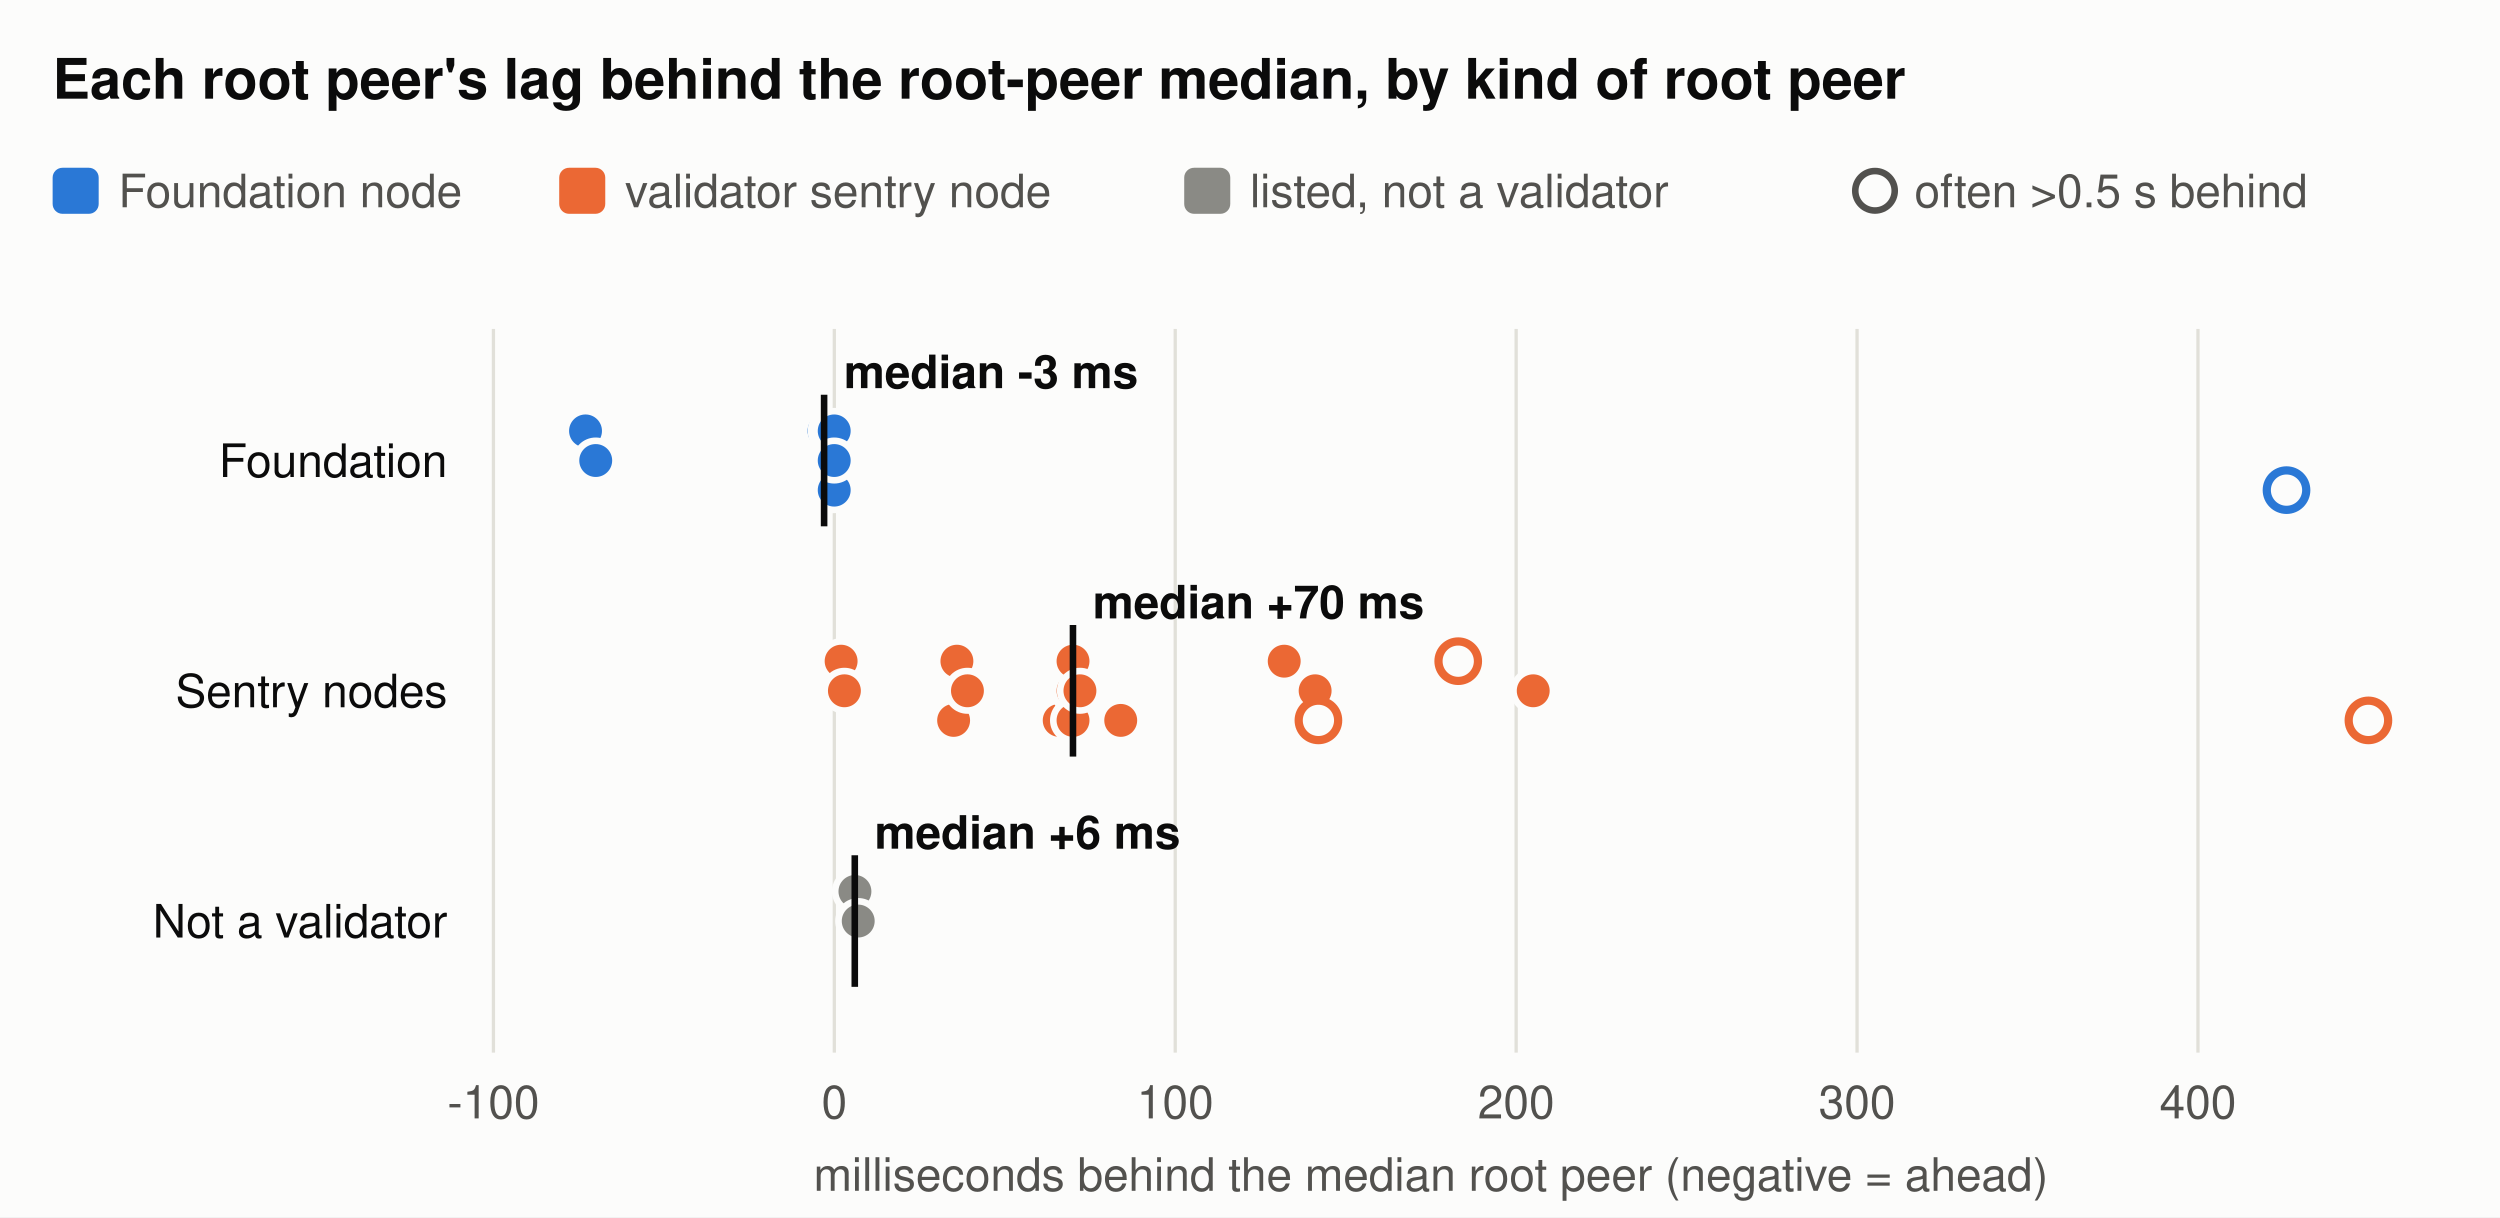
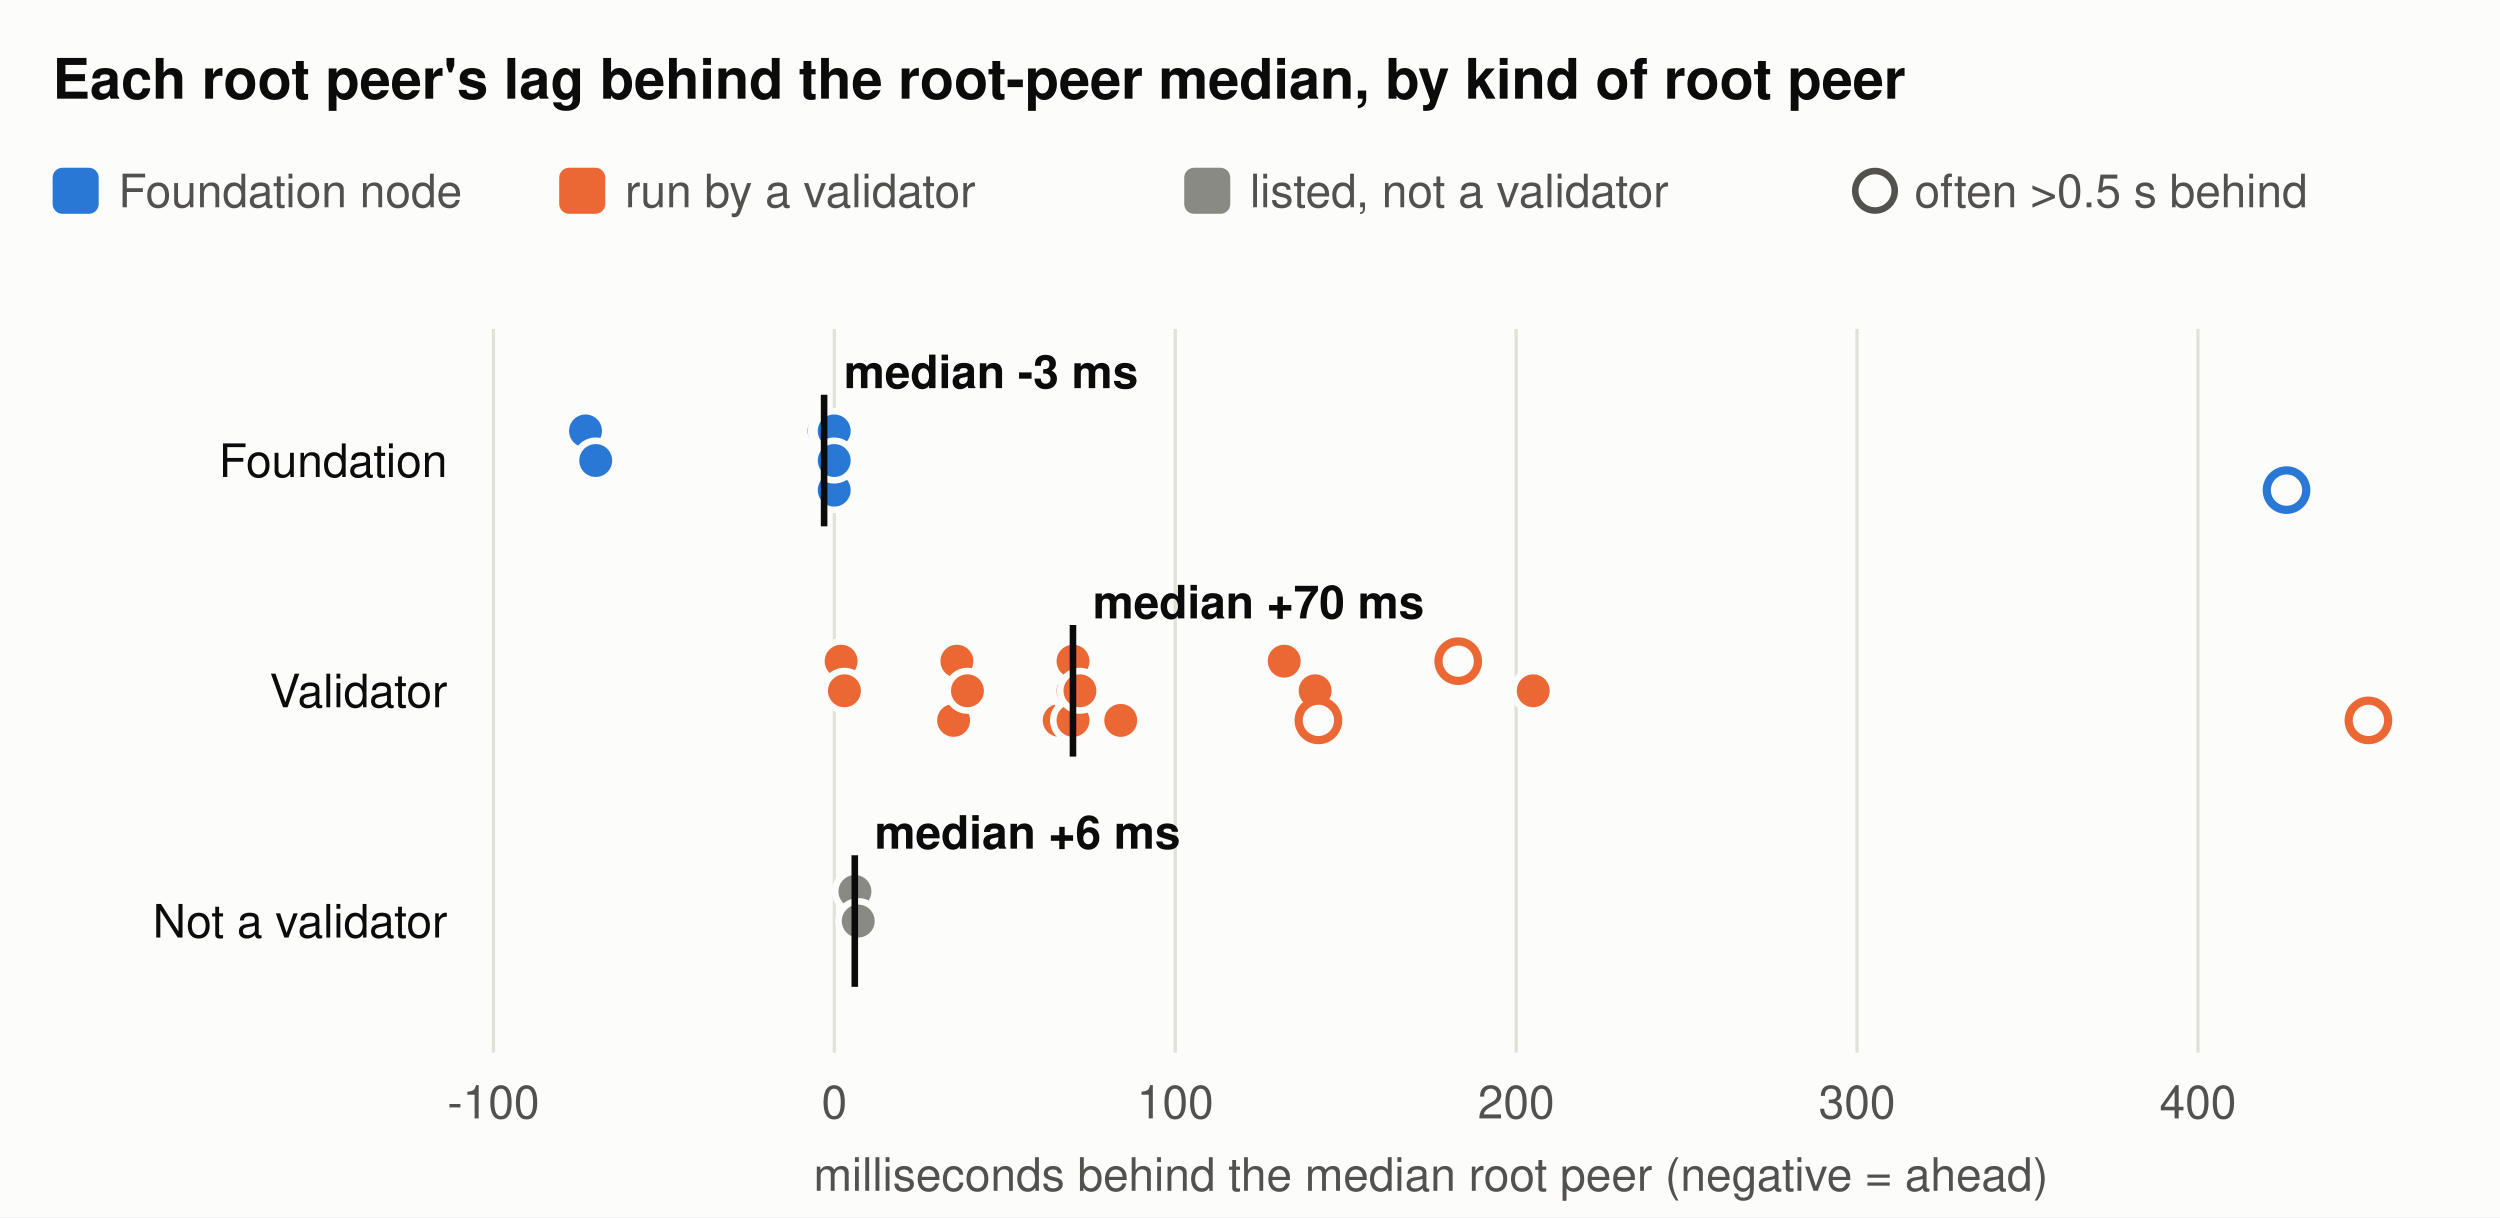
<svg xmlns="http://www.w3.org/2000/svg" viewBox="0 0 760 370" width="760" height="370" role="img" aria-labelledby="t d">
  <style>
text{font-family:Helvetica,Arial,sans-serif;fill:#52514e;font-size:14px}
.t{fill:#0b0b0b;font-size:17px;font-weight:700}.l{fill:#0b0b0b}.b{font-weight:700}.w{fill:#ffffff;font-weight:700}
.grid{stroke:#e1e0d9;stroke-width:1}.axis{stroke:#c3c2b7;stroke-width:1}
@media (prefers-color-scheme: dark){
text{fill:#c3c2b7}.t,.l{fill:#f0efec}.w{fill:#ffffff}.grid{stroke:#2c2c2a}.axis{stroke:#383835}
[fill="#fcfcfb"]{fill:#1a1a19}[stroke="#fcfcfb"]{stroke:#1a1a19}
[fill="#2a78d6"]{fill:#3987e5}[stroke="#2a78d6"]{stroke:#3987e5}[fill="#9ec5f4"]{fill:#184f95}
[fill="#eb6834"]{fill:#d95926}[stroke="#eb6834"]{stroke:#d95926}[fill="#f6b89c"]{fill:#8a3a17}
[stroke="#0b0b0b"]{stroke:#f0efec}}
</style>
  <rect width="760" height="370" fill="#fcfcfb" />
  <text class="t" x="16" y="30">Each root peer's lag behind the root-peer median, by kind of root peer</text>
  <rect x="16" y="51" width="14" height="14" rx="3" fill="#2a78d6" />
  <text x="36" y="63">Foundation node</text>
  <rect x="170" y="51" width="14" height="14" rx="3" fill="#eb6834" />
-   <text x="190" y="63">validator sentry node</text>
+   <text x="190" y="63">run by a validator</text>
  <rect x="360" y="51" width="14" height="14" rx="3" fill="#8a8a85" />
  <text x="380" y="63">listed, not a validator</text>
  <circle cx="570" cy="58" r="6" fill="#fcfcfb" stroke="#52514e" stroke-width="2" />
  <text x="582" y="63">often &gt;0.5 s behind</text>
  <line class="grid" x1="150.0" y1="100" x2="150.0" y2="320" />
  <text x="150.0" y="340" text-anchor="middle">-100</text>
  <line class="grid" x1="253.636" y1="100" x2="253.636" y2="320" />
  <text x="253.636" y="340" text-anchor="middle">0</text>
  <line class="grid" x1="357.273" y1="100" x2="357.273" y2="320" />
  <text x="357.273" y="340" text-anchor="middle">100</text>
  <line class="grid" x1="460.909" y1="100" x2="460.909" y2="320" />
  <text x="460.909" y="340" text-anchor="middle">200</text>
  <line class="grid" x1="564.545" y1="100" x2="564.545" y2="320" />
  <text x="564.545" y="340" text-anchor="middle">300</text>
  <line class="grid" x1="668.182" y1="100" x2="668.182" y2="320" />
  <text x="668.182" y="340" text-anchor="middle">400</text>
  <text x="435.0" y="362" text-anchor="middle">milliseconds behind the median root peer (negative = ahead)</text>
  <text class="l" x="136" y="145" text-anchor="end">Foundation</text>
  <circle cx="178.0" cy="131" r="6" fill="#2a78d6" stroke="#fcfcfb" stroke-width="2" />
  <circle cx="181.1" cy="140" r="6" fill="#2a78d6" stroke="#fcfcfb" stroke-width="2" />
  <circle cx="250.5" cy="149" r="6" fill="#2a78d6" stroke="#fcfcfb" stroke-width="2" />
  <circle cx="250.5" cy="131" r="6" fill="#2a78d6" stroke="#fcfcfb" stroke-width="2" />
  <circle cx="250.5" cy="140" r="6" fill="#2a78d6" stroke="#fcfcfb" stroke-width="2" />
  <circle cx="250.5" cy="149" r="6" fill="#2a78d6" stroke="#fcfcfb" stroke-width="2" />
  <circle cx="250.5" cy="131" r="6" fill="#2a78d6" stroke="#fcfcfb" stroke-width="2" />
  <circle cx="250.5" cy="140" r="6" fill="#2a78d6" stroke="#fcfcfb" stroke-width="2" />
  <circle cx="250.5" cy="149" r="6" fill="#2a78d6" stroke="#fcfcfb" stroke-width="2" />
  <circle cx="250.5" cy="131" r="6" fill="#2a78d6" stroke="#fcfcfb" stroke-width="2" />
  <circle cx="250.5" cy="140" r="6" fill="#2a78d6" stroke="#fcfcfb" stroke-width="2" />
  <circle cx="250.5" cy="149" r="6" fill="#2a78d6" stroke="#fcfcfb" stroke-width="2" />
  <circle cx="250.5" cy="131" r="6" fill="#2a78d6" stroke="#fcfcfb" stroke-width="2" />
  <circle cx="251.6" cy="140" r="6" fill="#2a78d6" stroke="#fcfcfb" stroke-width="2" />
  <circle cx="251.6" cy="149" r="6" fill="#2a78d6" stroke="#fcfcfb" stroke-width="2" />
  <circle cx="252.6" cy="131" r="6" fill="#2a78d6" stroke="#fcfcfb" stroke-width="2" />
  <circle cx="252.6" cy="140" r="6" fill="#2a78d6" stroke="#fcfcfb" stroke-width="2" />
  <circle cx="252.6" cy="149" r="6" fill="#2a78d6" stroke="#fcfcfb" stroke-width="2" />
  <circle cx="252.6" cy="131" r="6" fill="#2a78d6" stroke="#fcfcfb" stroke-width="2" />
  <circle cx="252.6" cy="140" r="6" fill="#2a78d6" stroke="#fcfcfb" stroke-width="2" />
  <circle cx="253.6" cy="149" r="6" fill="#2a78d6" stroke="#fcfcfb" stroke-width="2" />
  <circle cx="253.6" cy="131" r="6" fill="#2a78d6" stroke="#fcfcfb" stroke-width="2" />
  <circle cx="253.6" cy="140" r="6" fill="#2a78d6" stroke="#fcfcfb" stroke-width="2" />
  <circle cx="695.1" cy="149" r="6" fill="#fcfcfb" stroke="#2a78d6" stroke-width="2.5" />
  <line x1="250.527" y1="120" x2="250.527" y2="160" stroke="#0b0b0b" stroke-width="2" />
  <text class="l b" x="256.527" y="118">median -3 ms</text>
-   <text class="l" x="136" y="215" text-anchor="end">Sentry nodes</text>
+   <text class="l" x="136" y="215" text-anchor="end">Validator</text>
  <circle cx="255.7" cy="201" r="6" fill="#eb6834" stroke="#fcfcfb" stroke-width="2" />
  <circle cx="256.7" cy="210" r="6" fill="#eb6834" stroke="#fcfcfb" stroke-width="2" />
  <circle cx="289.9" cy="219" r="6" fill="#eb6834" stroke="#fcfcfb" stroke-width="2" />
  <circle cx="290.9" cy="201" r="6" fill="#eb6834" stroke="#fcfcfb" stroke-width="2" />
  <circle cx="294.1" cy="210" r="6" fill="#eb6834" stroke="#fcfcfb" stroke-width="2" />
  <circle cx="322.0" cy="219" r="6" fill="#eb6834" stroke="#fcfcfb" stroke-width="2" />
  <circle cx="326.2" cy="201" r="6" fill="#eb6834" stroke="#fcfcfb" stroke-width="2" />
  <circle cx="326.2" cy="210" r="6" fill="#eb6834" stroke="#fcfcfb" stroke-width="2" />
  <circle cx="326.2" cy="219" r="6" fill="#eb6834" stroke="#fcfcfb" stroke-width="2" />
  <circle cx="326.2" cy="201" r="6" fill="#eb6834" stroke="#fcfcfb" stroke-width="2" />
  <circle cx="328.3" cy="210" r="6" fill="#eb6834" stroke="#fcfcfb" stroke-width="2" />
  <circle cx="340.7" cy="219" r="6" fill="#eb6834" stroke="#fcfcfb" stroke-width="2" />
  <circle cx="390.4" cy="201" r="6" fill="#eb6834" stroke="#fcfcfb" stroke-width="2" />
  <circle cx="399.8" cy="210" r="6" fill="#eb6834" stroke="#fcfcfb" stroke-width="2" />
  <circle cx="400.8" cy="219" r="6" fill="#fcfcfb" stroke="#eb6834" stroke-width="2.5" />
  <circle cx="443.3" cy="201" r="6" fill="#fcfcfb" stroke="#eb6834" stroke-width="2.5" />
  <circle cx="466.1" cy="210" r="6" fill="#eb6834" stroke="#fcfcfb" stroke-width="2" />
  <circle cx="720.0" cy="219" r="6" fill="#fcfcfb" stroke="#eb6834" stroke-width="2.5" />
  <line x1="326.182" y1="190" x2="326.182" y2="230" stroke="#0b0b0b" stroke-width="2" />
  <text class="l b" x="332.182" y="188">median +70 ms</text>
  <text class="l" x="136" y="285" text-anchor="end">Not a validator</text>
  <circle cx="259.9" cy="271" r="6" fill="#8a8a85" stroke="#fcfcfb" stroke-width="2" />
  <circle cx="260.9" cy="280" r="6" fill="#8a8a85" stroke="#fcfcfb" stroke-width="2" />
  <line x1="259.855" y1="260" x2="259.855" y2="300" stroke="#0b0b0b" stroke-width="2" />
  <text class="l b" x="265.855" y="258">median +6 ms</text>
</svg>
